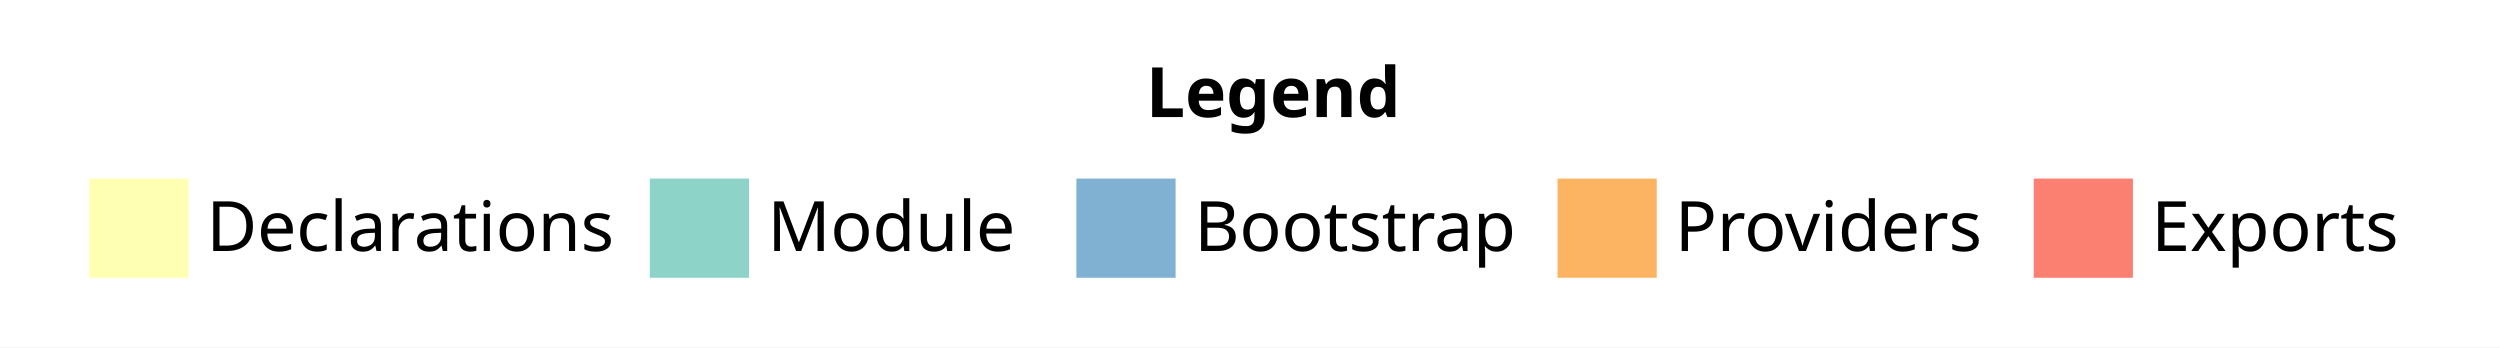
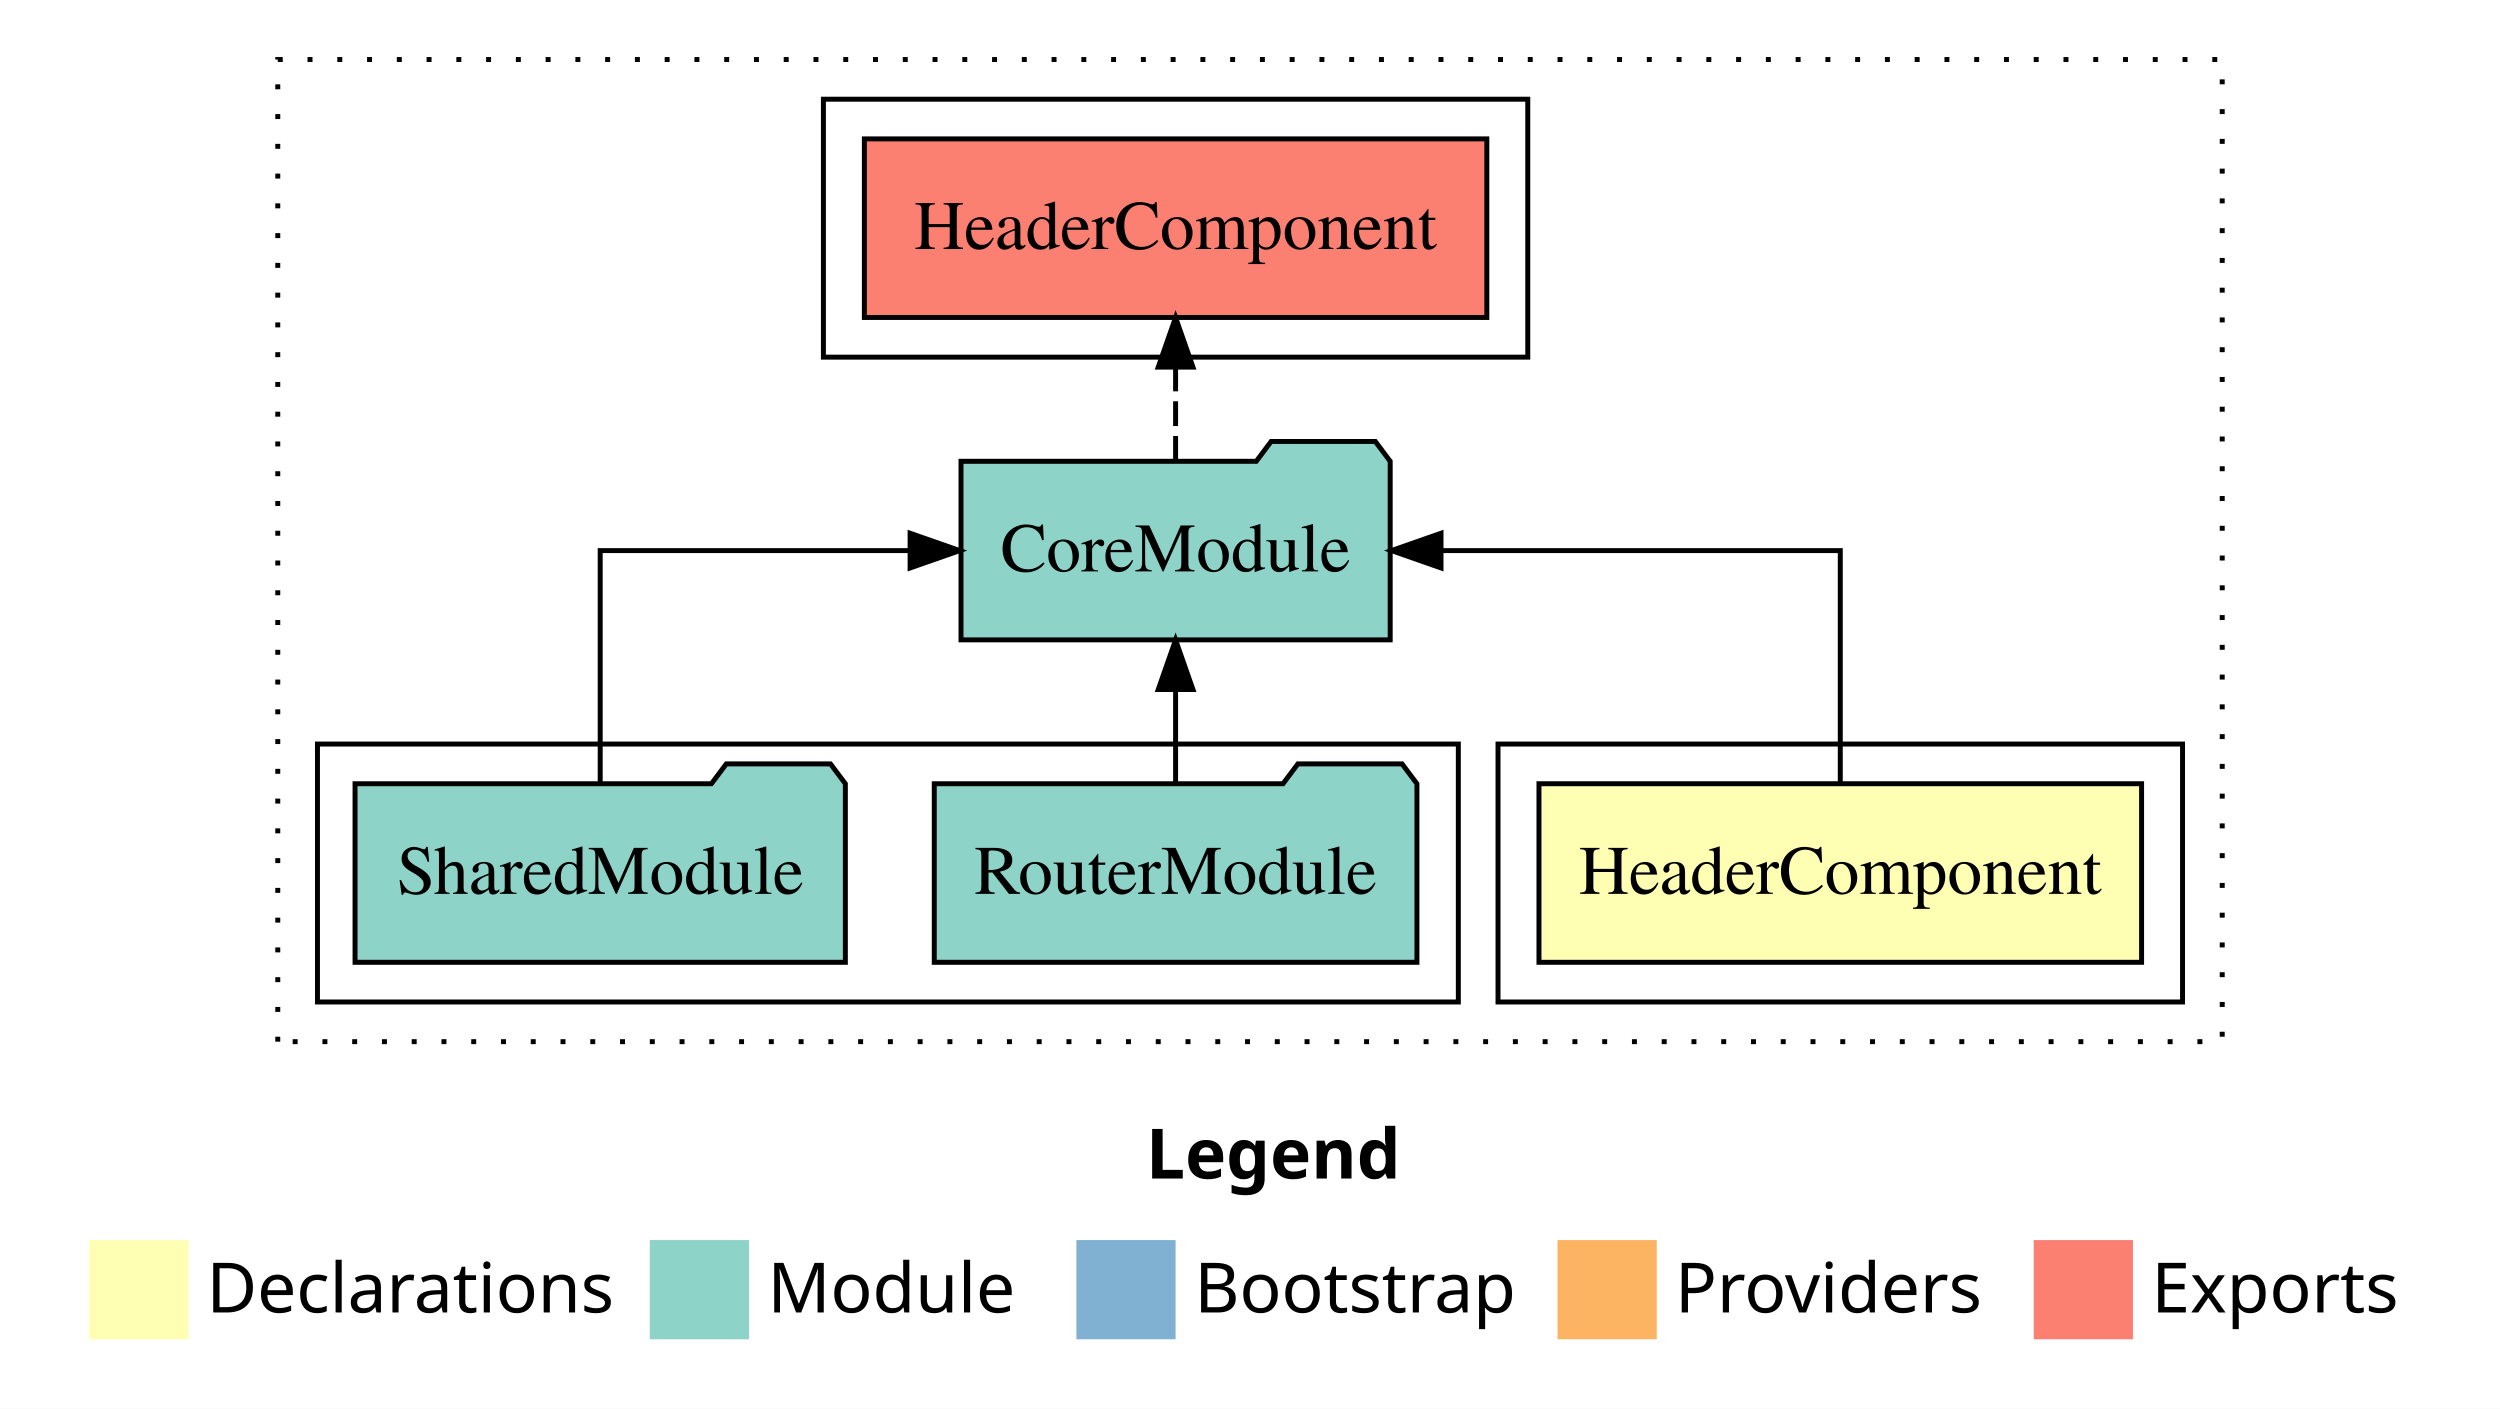
- <svg xmlns="http://www.w3.org/2000/svg" width="504pt" height="70pt" viewBox="0.00 0.00 504.00 70.00">
-   <g id="graph0" class="graph" transform="scale(1 1) rotate(0) translate(4 66)">
-     <polygon fill="#ffffff" stroke="transparent" points="-4,4 -4,-66 500,-66 500,4 -4,4" />
+ <svg xmlns="http://www.w3.org/2000/svg" width="504pt" height="284pt" viewBox="0.00 0.00 504.00 284.00">
+   <g id="graph0" class="graph" transform="scale(1 1) rotate(0) translate(4 280)">
+     <polygon fill="#ffffff" stroke="transparent" points="-4,4 -4,-280 500,-280 500,4 -4,4" />
    <text text-anchor="start" x="227.009" y="-42.4" font-family="sans-serif" font-weight="bold" font-size="14.00" fill="#000000">Legend</text>
    <polygon fill="#ffffb3" stroke="transparent" points="14,-10 14,-30 34,-30 34,-10 14,-10" />
    <text text-anchor="start" x="37.629" y="-15.4" font-family="sans-serif" font-size="14.00" fill="#000000">  Declarations</text>
    <polygon fill="#8dd3c7" stroke="transparent" points="127,-10 127,-30 147,-30 147,-10 127,-10" />
    <text text-anchor="start" x="150.725" y="-15.4" font-family="sans-serif" font-size="14.00" fill="#000000">  Module</text>
    <polygon fill="#80b1d3" stroke="transparent" points="213,-10 213,-30 233,-30 233,-10 213,-10" />
    <text text-anchor="start" x="236.781" y="-15.4" font-family="sans-serif" font-size="14.00" fill="#000000">  Bootstrap</text>
    <polygon fill="#fdb462" stroke="transparent" points="310,-10 310,-30 330,-30 330,-10 310,-10" />
    <text text-anchor="start" x="333.673" y="-15.4" font-family="sans-serif" font-size="14.00" fill="#000000">  Providers</text>
    <polygon fill="#fb8072" stroke="transparent" points="406,-10 406,-30 426,-30 426,-10 406,-10" />
    <text text-anchor="start" x="429.726" y="-15.4" font-family="sans-serif" font-size="14.00" fill="#000000">  Exports</text>
+     <g id="clust1" class="cluster">
+       <polygon fill="none" stroke="#000000" stroke-dasharray="1,5" points="52,-70 52,-268 444,-268 444,-70 52,-70" />
+     </g>
+     <g id="clust2" class="cluster">
+       <polygon fill="none" stroke="#000000" points="298,-78 298,-130 436,-130 436,-78 298,-78" />
+     </g>
+     <g id="clust4" class="cluster">
+       <polygon fill="none" stroke="#000000" points="60,-78 60,-130 290,-130 290,-78 60,-78" />
+     </g>
+     <g id="clust5" class="cluster">
+       <polygon fill="none" stroke="#000000" points="162,-208 162,-260 304,-260 304,-208 162,-208" />
+     </g>
+     <g id="node1" class="node">
+       <polygon fill="#ffffb3" stroke="#000000" points="427.744,-122 306.256,-122 306.256,-86 427.744,-86 427.744,-122" />
+       <text text-anchor="middle" x="367" y="-99.8" font-family="Times,serif" font-size="14.00" fill="#000000">HeaderComponent</text>
+     </g>
+     <g id="node2" class="node">
+       <polygon fill="#8dd3c7" stroke="#000000" points="276.262,-187 273.262,-191 252.262,-191 249.262,-187 189.738,-187 189.738,-151 276.262,-151 276.262,-187" />
+       <text text-anchor="middle" x="233" y="-164.8" font-family="Times,serif" font-size="14.00" fill="#000000">CoreModule</text>
+     </g>
+     <g id="edge1" class="edge">
+       <path fill="none" stroke="#000000" d="M367,-122.106C367,-141.339 367,-169 367,-169 367,-169 286.506,-169 286.506,-169" />
+       <polygon fill="#000000" stroke="#000000" points="286.506,-165.5 276.506,-169 286.506,-172.5 286.506,-165.5" />
+     </g>
+     <g id="node5" class="node">
+       <polygon fill="#fb8072" stroke="#000000" points="295.744,-252 170.256,-252 170.256,-216 295.744,-216 295.744,-252" />
+       <text text-anchor="middle" x="233" y="-229.8" font-family="Times,serif" font-size="14.00" fill="#000000">HeaderComponent </text>
+     </g>
+     <g id="edge4" class="edge">
+       <path fill="none" stroke="#000000" stroke-dasharray="5,2" d="M233,-187.106C233,-187.106 233,-205.991 233,-205.991" />
+       <polygon fill="#000000" stroke="#000000" points="229.5,-205.991 233,-215.991 236.5,-205.991 229.5,-205.991" />
+     </g>
+     <g id="node3" class="node">
+       <polygon fill="#8dd3c7" stroke="#000000" points="281.653,-122 278.653,-126 257.653,-126 254.653,-122 184.347,-122 184.347,-86 281.653,-86 281.653,-122" />
+       <text text-anchor="middle" x="233" y="-99.8" font-family="Times,serif" font-size="14.00" fill="#000000">RouterModule</text>
+     </g>
+     <g id="edge2" class="edge">
+       <path fill="none" stroke="#000000" d="M233,-122.106C233,-122.106 233,-140.991 233,-140.991" />
+       <polygon fill="#000000" stroke="#000000" points="229.5,-140.991 233,-150.991 236.5,-140.991 229.5,-140.991" />
+     </g>
+     <g id="node4" class="node">
+       <polygon fill="#8dd3c7" stroke="#000000" points="166.423,-122 163.423,-126 142.423,-126 139.423,-122 67.577,-122 67.577,-86 166.423,-86 166.423,-122" />
+       <text text-anchor="middle" x="117" y="-99.8" font-family="Times,serif" font-size="14.00" fill="#000000">SharedModule</text>
+     </g>
+     <g id="edge3" class="edge">
+       <path fill="none" stroke="#000000" d="M117,-122.106C117,-141.339 117,-169 117,-169 117,-169 179.476,-169 179.476,-169" />
+       <polygon fill="#000000" stroke="#000000" points="179.476,-172.5 189.476,-169 179.476,-165.5 179.476,-172.5" />
+     </g>
  </g>
</svg>
